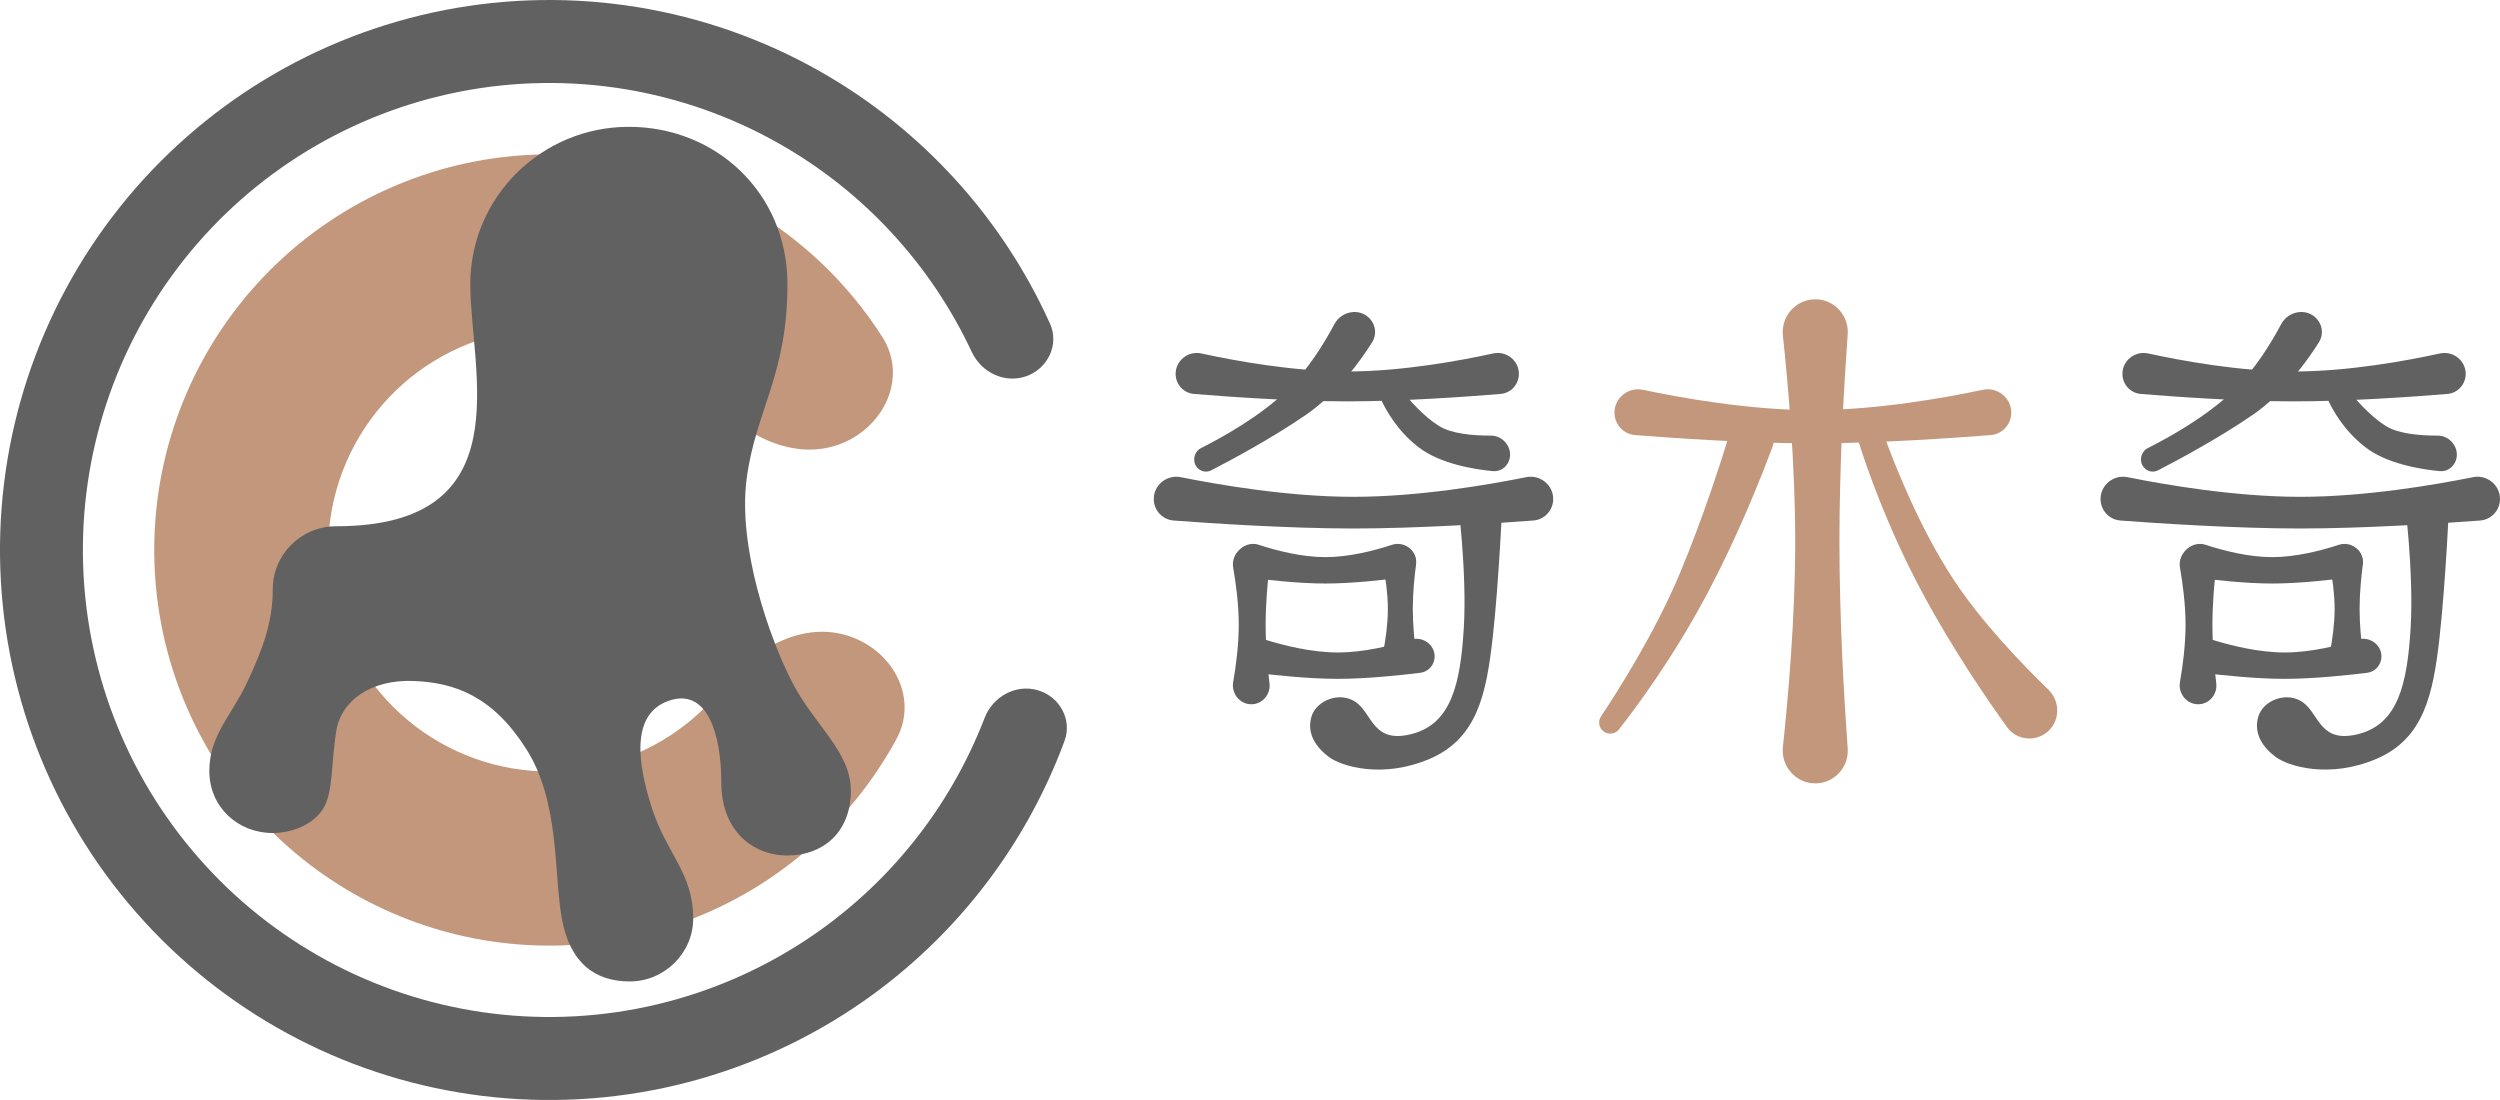
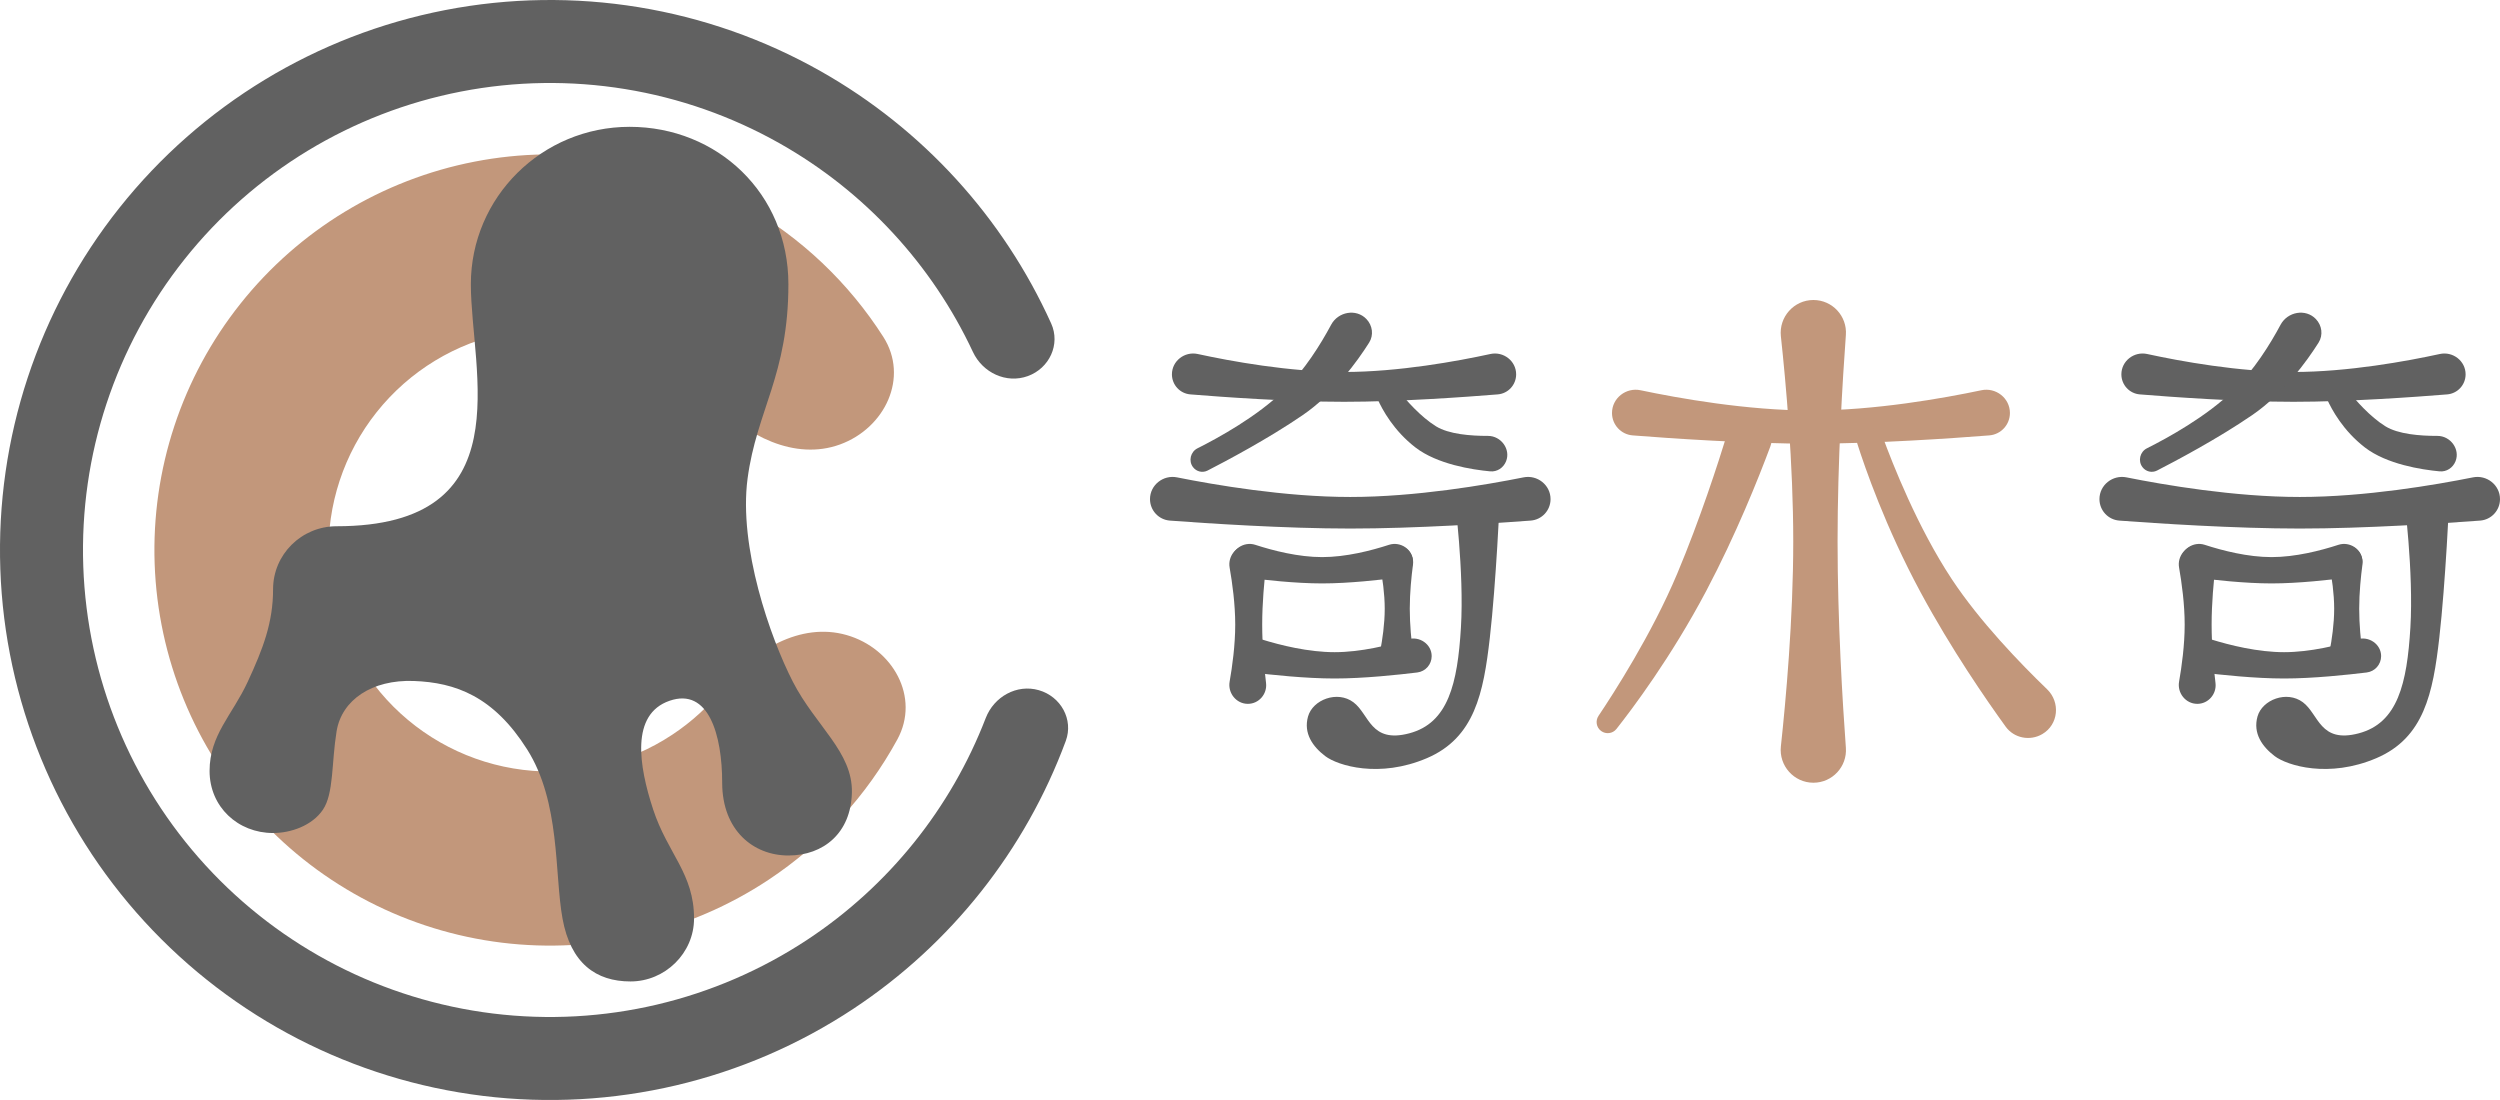
<svg xmlns="http://www.w3.org/2000/svg" width="100" height="44" viewBox="0 0 100 44" fill="none">
-   <path d="M64.579 16.503C64.579 15.91 65.139 15.469 65.719 15.592C67.218 15.91 69.963 16.405 72.515 16.405C75.068 16.405 77.812 15.91 79.312 15.592C79.892 15.469 80.451 15.91 80.451 16.503C80.451 16.974 80.095 17.366 79.626 17.403C78.176 17.517 75.081 17.735 72.515 17.735C69.95 17.735 66.855 17.517 65.405 17.403C64.936 17.366 64.579 16.974 64.579 16.503Z" fill="#C2977B" />
-   <path d="M64.144 29.259C63.953 29.117 63.909 28.85 64.043 28.651C64.632 27.77 66.172 25.375 67.189 22.948C68.1 20.772 68.835 18.487 69.182 17.354C69.311 16.934 69.72 16.656 70.16 16.695C70.738 16.747 71.108 17.311 70.907 17.852C70.433 19.126 69.536 21.381 68.347 23.637C66.938 26.314 65.373 28.397 64.756 29.178C64.607 29.367 64.335 29.401 64.144 29.259Z" fill="#C2977B" />
-   <path d="M74.634 17.134C74.921 17.002 75.264 17.148 75.371 17.443C75.772 18.548 76.767 21.09 78.132 23.168C79.245 24.863 80.862 26.547 81.933 27.584C82.474 28.109 82.389 29.005 81.742 29.385C81.251 29.673 80.616 29.55 80.284 29.087C79.509 28.013 78.111 25.978 76.889 23.698C75.484 21.078 74.659 18.668 74.362 17.73C74.287 17.491 74.404 17.239 74.634 17.134Z" fill="#C2977B" />
-   <path d="M71.316 13.428C71.233 12.655 71.835 11.972 72.612 11.972C73.368 11.972 73.963 12.619 73.908 13.374C73.777 15.171 73.577 18.44 73.577 21.654C73.577 24.868 73.777 28.137 73.908 29.934C73.963 30.688 73.368 31.335 72.612 31.335C71.835 31.335 71.233 30.653 71.316 29.88C71.512 28.049 71.809 24.769 71.809 21.654C71.809 18.538 71.512 15.258 71.316 13.428Z" fill="#C2977B" />
-   <path d="M47.025 14.954C47.025 14.419 47.532 14.024 48.053 14.138C49.359 14.424 51.706 14.859 53.891 14.859C56.075 14.859 58.422 14.424 59.728 14.138C60.25 14.024 60.756 14.419 60.756 14.954C60.756 15.374 60.438 15.724 60.02 15.758C58.757 15.862 56.097 16.055 53.891 16.055C51.684 16.055 49.025 15.862 47.761 15.758C47.343 15.724 47.025 15.374 47.025 14.954Z" fill="#616161" />
-   <path d="M46.151 19.959C46.151 19.395 46.679 18.975 47.231 19.087C48.724 19.388 51.532 19.873 54.139 19.873C56.747 19.873 59.555 19.388 61.048 19.087C61.6 18.975 62.128 19.395 62.128 19.959C62.128 20.411 61.784 20.787 61.334 20.821C59.889 20.929 56.743 21.14 54.139 21.14C51.535 21.14 48.39 20.929 46.946 20.821C46.495 20.787 46.151 20.411 46.151 19.959Z" fill="#616161" />
-   <path d="M49.646 26.256C49.646 25.776 50.138 25.441 50.595 25.583C51.357 25.821 52.47 26.099 53.516 26.099C54.562 26.099 55.675 25.821 56.438 25.583C56.895 25.441 57.386 25.776 57.386 26.256C57.386 26.589 57.142 26.872 56.812 26.912C56.052 27.006 54.674 27.154 53.516 27.154C52.359 27.154 50.981 27.006 50.221 26.912C49.89 26.872 49.646 26.589 49.646 26.256Z" fill="#616161" />
-   <path d="M49.397 22.456C49.397 21.976 49.895 21.643 50.351 21.792C51.062 22.025 52.068 22.285 53.017 22.285C53.965 22.285 54.972 22.025 55.682 21.792C56.138 21.643 56.637 21.976 56.637 22.456C56.637 22.782 56.4 23.059 56.077 23.102C55.361 23.196 54.088 23.341 53.017 23.341C51.946 23.341 50.672 23.196 49.957 23.102C49.633 23.059 49.397 22.782 49.397 22.456Z" fill="#616161" />
-   <path d="M47.866 18.676C47.678 18.427 47.768 18.061 48.045 17.921C48.864 17.509 50.424 16.649 51.498 15.592C52.319 14.784 52.96 13.748 53.375 12.966C53.654 12.44 54.377 12.307 54.784 12.736C55.028 12.993 55.08 13.38 54.891 13.682C54.439 14.402 53.503 15.72 52.245 16.588C50.859 17.543 49.163 18.445 48.447 18.814C48.246 18.917 48.003 18.858 47.866 18.676Z" fill="#616161" />
-   <path d="M58.298 19.889C58.298 19.889 58.687 22.876 58.552 25.118C58.417 27.36 58.048 28.941 56.493 29.354C54.937 29.768 54.905 28.59 54.264 28.108C53.624 27.626 52.642 28.005 52.454 28.68C52.267 29.354 52.642 29.887 53.141 30.269C53.64 30.65 55.297 31.166 57.197 30.35C59.097 29.533 59.454 27.739 59.706 25.523C59.958 23.307 60.108 19.889 60.108 19.889L58.298 19.889Z" fill="#616161" />
-   <path d="M55.349 15.465C55.551 15.298 55.853 15.341 56.016 15.549C56.352 15.978 56.938 16.653 57.561 17.04C58.066 17.354 58.929 17.426 59.634 17.424C60.151 17.422 60.547 17.956 60.354 18.441C60.25 18.703 59.997 18.872 59.719 18.846C59.001 18.778 57.61 18.563 56.737 17.885C55.873 17.215 55.419 16.376 55.227 15.945C55.152 15.775 55.207 15.582 55.349 15.465Z" fill="#616161" />
-   <path d="M49.327 22.705C49.248 22.25 49.592 21.816 50.054 21.816C50.494 21.816 50.832 22.211 50.78 22.648C50.706 23.261 50.626 24.133 50.626 24.993C50.626 25.853 50.706 26.726 50.78 27.338C50.832 27.775 50.494 28.171 50.054 28.171C49.592 28.171 49.248 27.737 49.327 27.282C49.434 26.666 49.55 25.812 49.55 24.993C49.55 24.174 49.434 23.321 49.327 22.705Z" fill="#616161" />
-   <path d="M55.329 22.641C55.248 22.224 55.561 21.816 55.986 21.816C56.388 21.816 56.695 22.183 56.642 22.582C56.578 23.065 56.512 23.715 56.512 24.358C56.512 25 56.578 25.651 56.642 26.133C56.695 26.532 56.388 26.9 55.986 26.9C55.561 26.9 55.248 26.492 55.329 26.074C55.422 25.593 55.514 24.963 55.514 24.358C55.514 23.752 55.422 23.122 55.329 22.641Z" fill="#616161" />
-   <path d="M84.897 14.954C84.897 14.419 85.403 14.024 85.925 14.138C87.231 14.424 89.578 14.859 91.763 14.859C93.947 14.859 96.294 14.424 97.6 14.138C98.122 14.024 98.628 14.419 98.628 14.954C98.628 15.374 98.31 15.724 97.892 15.758C96.628 15.862 93.969 16.055 91.763 16.055C89.556 16.055 86.897 15.862 85.633 15.758C85.215 15.724 84.897 15.374 84.897 14.954Z" fill="#616161" />
-   <path d="M84.022 19.959C84.022 19.395 84.55 18.975 85.102 19.087C86.596 19.388 89.403 19.873 92.011 19.873C94.619 19.873 97.426 19.388 98.92 19.087C99.472 18.975 100 19.395 100 19.959C100 20.411 99.656 20.787 99.205 20.821C97.761 20.929 94.615 21.14 92.011 21.14C89.407 21.14 86.261 20.929 84.817 20.821C84.367 20.787 84.022 20.411 84.022 19.959Z" fill="#616161" />
-   <path d="M87.518 26.256C87.518 25.776 88.009 25.441 88.467 25.583C89.229 25.821 90.342 26.099 91.388 26.099C92.434 26.099 93.547 25.821 94.309 25.583C94.767 25.441 95.258 25.776 95.258 26.256C95.258 26.589 95.014 26.872 94.684 26.912C93.924 27.006 92.545 27.154 91.388 27.154C90.231 27.154 88.852 27.006 88.092 26.912C87.762 26.872 87.518 26.589 87.518 26.256Z" fill="#616161" />
-   <path d="M87.268 22.456C87.268 21.976 87.767 21.643 88.223 21.792C88.933 22.025 89.94 22.285 90.889 22.285C91.837 22.285 92.844 22.025 93.554 21.792C94.01 21.643 94.509 21.976 94.509 22.456C94.509 22.782 94.272 23.059 93.949 23.102C93.233 23.196 91.96 23.341 90.889 23.341C89.817 23.341 88.544 23.196 87.829 23.102C87.505 23.059 87.268 22.782 87.268 22.456Z" fill="#616161" />
-   <path d="M85.738 18.676C85.549 18.427 85.639 18.061 85.917 17.921C86.736 17.509 88.295 16.649 89.37 15.592C90.191 14.784 90.832 13.748 91.247 12.966C91.526 12.44 92.248 12.307 92.656 12.736C92.9 12.993 92.952 13.38 92.763 13.682C92.311 14.402 91.375 15.72 90.117 16.588C88.731 17.543 87.035 18.445 86.319 18.814C86.118 18.917 85.875 18.858 85.738 18.676Z" fill="#616161" />
-   <path d="M96.171 19.889C96.171 19.889 96.56 22.876 96.425 25.117C96.29 27.359 95.921 28.94 94.365 29.354C92.81 29.767 92.778 28.589 92.137 28.108C91.496 27.626 90.514 28.005 90.327 28.68C90.14 29.354 90.514 29.887 91.013 30.268C91.513 30.65 93.169 31.165 95.07 30.349C96.97 29.533 97.327 27.738 97.579 25.523C97.83 23.307 97.981 19.889 97.981 19.889L96.171 19.889Z" fill="#616161" />
-   <path d="M93.221 15.465C93.422 15.298 93.724 15.341 93.888 15.549C94.224 15.978 94.81 16.653 95.433 17.04C95.938 17.354 96.8 17.426 97.506 17.424C98.022 17.422 98.418 17.956 98.226 18.441C98.121 18.703 97.869 18.872 97.591 18.846C96.873 18.778 95.482 18.563 94.609 17.885C93.745 17.215 93.29 16.376 93.099 15.945C93.024 15.775 93.079 15.582 93.221 15.465Z" fill="#616161" />
-   <path d="M87.199 22.705C87.119 22.25 87.464 21.816 87.925 21.816C88.366 21.816 88.703 22.211 88.651 22.648C88.578 23.261 88.497 24.133 88.497 24.993C88.497 25.853 88.578 26.726 88.651 27.338C88.703 27.775 88.366 28.171 87.925 28.171C87.464 28.171 87.119 27.737 87.199 27.282C87.306 26.666 87.422 25.812 87.422 24.993C87.422 24.174 87.306 23.321 87.199 22.705Z" fill="#616161" />
-   <path d="M93.201 22.641C93.12 22.224 93.433 21.816 93.858 21.816C94.26 21.816 94.566 22.183 94.513 22.582C94.45 23.065 94.384 23.715 94.384 24.358C94.384 25 94.45 25.651 94.513 26.133C94.566 26.532 94.26 26.9 93.858 26.9C93.433 26.9 93.12 26.492 93.201 26.074C93.293 25.593 93.385 24.963 93.385 24.358C93.385 23.752 93.293 23.122 93.201 22.641Z" fill="#616161" />
-   <path d="M41.066 15.043C41.925 14.729 42.375 13.775 41.998 12.941C40.083 8.698 36.866 5.159 32.794 2.852C28.24 0.273 22.917 -0.595 17.781 0.404C12.645 1.404 8.034 4.205 4.777 8.305C1.52 12.404 -0.169 17.533 0.013 22.768C0.196 28.003 2.238 33.001 5.773 36.863C9.308 40.725 14.103 43.198 19.296 43.836C24.489 44.474 29.739 43.237 34.102 40.346C38.003 37.76 40.966 34.005 42.581 29.638C42.898 28.78 42.383 27.859 41.504 27.607C40.623 27.354 39.711 27.867 39.382 28.722C37.993 32.328 35.514 35.429 32.272 37.577C28.567 40.032 24.109 41.083 19.7 40.541C15.29 39.999 11.219 37.9 8.218 34.62C5.216 31.341 3.482 27.097 3.327 22.652C3.172 18.207 4.606 13.852 7.372 10.371C10.137 6.89 14.053 4.512 18.414 3.663C22.774 2.814 27.295 3.551 31.161 5.742C34.545 7.658 37.234 10.578 38.871 14.079C39.259 14.909 40.205 15.357 41.066 15.043Z" fill="#616161" />
-   <path d="M33.562 17.778C35.365 17.12 36.325 15.095 35.292 13.477C33.912 11.316 32.018 9.507 29.758 8.227C26.482 6.372 22.653 5.747 18.959 6.466C15.265 7.185 11.948 9.2 9.605 12.149C7.262 15.098 6.047 18.787 6.179 22.552C6.31 26.318 7.779 29.913 10.322 32.691C12.864 35.469 16.313 37.247 20.049 37.707C23.784 38.166 27.56 37.276 30.699 35.196C32.864 33.761 34.627 31.825 35.853 29.572C36.772 27.886 35.673 25.933 33.827 25.403C31.98 24.872 30.095 26.013 28.899 27.517C28.326 28.239 27.639 28.872 26.859 29.388C25.102 30.553 22.988 31.051 20.896 30.794C18.805 30.537 16.874 29.541 15.45 27.986C14.027 26.43 13.204 24.418 13.131 22.309C13.057 20.201 13.738 18.136 15.049 16.485C16.361 14.834 18.218 13.705 20.286 13.303C22.355 12.9 24.499 13.25 26.332 14.289C27.146 14.749 27.875 15.333 28.497 16.012C29.796 17.429 31.755 18.436 33.562 17.778Z" fill="#C2977B" />
-   <path d="M25.191 39.258C26.569 39.258 27.728 38.13 27.728 36.739C27.728 34.94 26.677 34.148 26.097 32.385C25.517 30.622 25.191 28.571 26.75 28.031C28.308 27.491 28.852 29.398 28.852 31.305C28.852 33.213 30.097 34.22 31.498 34.22C32.899 34.22 33.999 33.321 34.035 31.701C34.072 30.082 32.586 29.038 31.679 27.275C30.773 25.512 29.505 21.878 29.867 19.143C30.229 16.408 31.498 15.005 31.498 11.37C31.498 7.736 28.658 5.073 25.155 5.073C21.652 5.073 18.812 7.892 18.812 11.37C18.812 14.848 20.914 21.05 13.447 21.05C12.046 21.05 10.91 22.178 10.91 23.569C10.91 24.9 10.511 25.944 9.895 27.275C9.279 28.607 8.373 29.398 8.373 30.838C8.373 32.277 9.508 33.321 10.91 33.321C11.609 33.321 12.468 33.033 12.903 32.385C13.338 31.737 13.242 30.514 13.447 29.254C13.652 27.995 14.861 27.179 16.528 27.239C18.195 27.299 19.718 27.851 21.059 29.974C22.4 32.097 22.146 34.94 22.473 36.739C22.799 38.538 23.814 39.258 25.191 39.258Z" fill="#616161" />
+   <path d="M64.48 16.519C64.48 15.926 65.041 15.487 65.623 15.61C67.127 15.927 69.879 16.42 72.439 16.42C74.998 16.42 77.75 15.927 79.254 15.61C79.836 15.487 80.397 15.926 80.397 16.519C80.397 16.988 80.039 17.379 79.569 17.416C78.115 17.53 75.011 17.747 72.439 17.747C69.866 17.747 66.762 17.53 65.308 17.416C64.838 17.379 64.48 16.988 64.48 16.519Z" fill="#C2977B" />
+   <path d="M64.044 29.239C63.852 29.097 63.808 28.831 63.942 28.632C64.532 27.753 66.074 25.364 67.09 22.943C68.002 20.772 68.737 18.493 69.084 17.362C69.213 16.943 69.623 16.666 70.064 16.705C70.642 16.757 71.014 17.32 70.813 17.86C70.339 19.132 69.441 21.381 68.252 23.632C66.841 26.302 65.274 28.379 64.657 29.159C64.508 29.348 64.236 29.381 64.044 29.239Z" fill="#C2977B" />
+   <path d="M74.563 17.147C74.851 17.016 75.195 17.162 75.302 17.455C75.704 18.558 76.702 21.092 78.071 23.165C79.187 24.854 80.808 26.534 81.882 27.569C82.425 28.092 82.34 28.985 81.691 29.364C81.199 29.652 80.562 29.528 80.228 29.068C79.452 27.996 78.05 25.967 76.824 23.693C75.416 21.081 74.588 18.677 74.291 17.742C74.215 17.503 74.332 17.252 74.563 17.147Z" fill="#C2977B" />
+   <path d="M71.235 13.452C71.152 12.681 71.757 12 72.536 12C73.294 12 73.89 12.645 73.835 13.398C73.704 15.19 73.503 18.45 73.503 21.655C73.503 24.859 73.704 28.119 73.835 29.912C73.89 30.664 73.294 31.309 72.536 31.309C71.757 31.309 71.152 30.628 71.235 29.857C71.432 28.032 71.73 24.761 71.73 21.655C71.73 18.548 71.432 15.277 71.235 13.452Z" fill="#C2977B" />
+   <path d="M46.877 14.973C46.877 14.44 47.385 14.046 47.908 14.16C49.218 14.445 51.571 14.879 53.762 14.879C55.952 14.879 58.306 14.445 59.616 14.16C60.139 14.046 60.646 14.44 60.646 14.973C60.646 15.392 60.328 15.742 59.908 15.776C58.641 15.879 55.974 16.072 53.762 16.072C51.549 16.072 48.882 15.879 47.615 15.776C47.196 15.742 46.877 15.392 46.877 14.973Z" fill="#616161" />
+   <path d="M46 19.964C46 19.402 46.53 18.983 47.083 19.095C48.581 19.395 51.396 19.879 54.011 19.879C56.626 19.879 59.441 19.395 60.939 19.095C61.493 18.983 62.022 19.402 62.022 19.964C62.022 20.415 61.677 20.79 61.225 20.824C59.777 20.932 56.623 21.142 54.011 21.142C51.4 21.142 48.245 20.932 46.797 20.824C46.345 20.79 46 20.415 46 19.964Z" fill="#616161" />
+   <path d="M49.505 26.244C49.505 25.766 49.998 25.431 50.457 25.573C51.221 25.811 52.337 26.087 53.386 26.087C54.435 26.087 55.551 25.811 56.316 25.573C56.774 25.431 57.267 25.766 57.267 26.244C57.267 26.576 57.023 26.858 56.691 26.899C55.929 26.992 54.547 27.14 53.386 27.14C52.226 27.14 50.843 26.992 50.081 26.899C49.75 26.858 49.505 26.576 49.505 26.244Z" fill="#616161" />
+   <path d="M49.255 22.454C49.255 21.976 49.755 21.644 50.212 21.793C50.925 22.025 51.934 22.284 52.885 22.284C53.837 22.284 54.846 22.025 55.559 21.793C56.016 21.644 56.516 21.976 56.516 22.454C56.516 22.78 56.278 23.056 55.954 23.099C55.237 23.193 53.96 23.337 52.885 23.337C51.811 23.337 50.534 23.193 49.817 23.099C49.492 23.056 49.255 22.78 49.255 22.454Z" fill="#616161" />
+   <path d="M47.72 18.685C47.531 18.436 47.622 18.071 47.9 17.932C48.721 17.521 50.285 16.663 51.362 15.61C52.186 14.805 52.828 13.77 53.245 12.991C53.524 12.467 54.249 12.334 54.657 12.762C54.902 13.018 54.955 13.404 54.765 13.705C54.312 14.423 53.373 15.737 52.111 16.603C50.722 17.555 49.021 18.454 48.303 18.822C48.101 18.925 47.858 18.867 47.72 18.685Z" fill="#616161" />
+   <path d="M58.181 19.895C58.181 19.895 58.572 22.873 58.437 25.109C58.301 27.344 57.931 28.921 56.371 29.333C54.811 29.746 54.779 28.571 54.136 28.09C53.494 27.61 52.509 27.988 52.321 28.661C52.133 29.333 52.509 29.865 53.01 30.245C53.511 30.626 55.172 31.14 57.077 30.326C58.983 29.512 59.341 27.723 59.593 25.513C59.846 23.303 59.997 19.895 59.997 19.895L58.181 19.895Z" fill="#616161" />
+   <path d="M55.224 15.483C55.426 15.317 55.729 15.36 55.893 15.567C56.23 15.994 56.818 16.668 57.443 17.054C57.949 17.366 58.814 17.438 59.521 17.436C60.039 17.435 60.436 17.968 60.243 18.451C60.139 18.712 59.885 18.881 59.606 18.854C58.886 18.787 57.492 18.572 56.616 17.897C55.75 17.228 55.294 16.392 55.102 15.961C55.026 15.792 55.082 15.6 55.224 15.483Z" fill="#616161" />
+   <path d="M49.185 22.703C49.106 22.249 49.451 21.816 49.914 21.816C50.355 21.816 50.694 22.21 50.642 22.646C50.569 23.257 50.488 24.127 50.488 24.985C50.488 25.843 50.569 26.712 50.642 27.323C50.694 27.759 50.355 28.154 49.914 28.154C49.451 28.154 49.106 27.721 49.185 27.267C49.293 26.652 49.409 25.801 49.409 24.985C49.409 24.168 49.293 23.317 49.185 22.703Z" fill="#616161" />
+   <path d="M55.204 22.639C55.123 22.223 55.437 21.816 55.863 21.816C56.266 21.816 56.573 22.182 56.52 22.581C56.456 23.061 56.391 23.71 56.391 24.351C56.391 24.991 56.456 25.64 56.52 26.121C56.573 26.52 56.266 26.886 55.863 26.886C55.437 26.886 55.123 26.479 55.204 26.063C55.297 25.583 55.389 24.955 55.389 24.351C55.389 23.747 55.297 23.119 55.204 22.639Z" fill="#616161" />
+   <path d="M84.855 14.973C84.855 14.44 85.362 14.046 85.886 14.16C87.195 14.445 89.549 14.879 91.74 14.879C93.93 14.879 96.284 14.445 97.593 14.16C98.117 14.046 98.624 14.44 98.624 14.973C98.624 15.392 98.305 15.742 97.886 15.776C96.619 15.879 93.952 16.072 91.74 16.072C89.527 16.072 86.86 15.879 85.593 15.776C85.174 15.742 84.855 15.392 84.855 14.973Z" fill="#616161" />
+   <path d="M83.978 19.964C83.978 19.402 84.507 18.983 85.061 19.095C86.558 19.395 89.374 19.879 91.989 19.879C94.604 19.879 97.419 19.395 98.917 19.095C99.47 18.983 100 19.402 100 19.964C100 20.415 99.655 20.79 99.203 20.824C97.755 20.932 94.6 21.142 91.989 21.142C89.377 21.142 86.223 20.932 84.775 20.824C84.323 20.79 83.978 20.415 83.978 19.964Z" fill="#616161" />
+   <path d="M87.483 26.244C87.483 25.766 87.976 25.431 88.434 25.573C89.199 25.811 90.315 26.087 91.364 26.087C92.413 26.087 93.529 25.811 94.293 25.573C94.752 25.431 95.245 25.766 95.245 26.244C95.245 26.576 95 26.858 94.669 26.899C93.907 26.992 92.525 27.14 91.364 27.14C90.203 27.14 88.821 26.992 88.059 26.899C87.728 26.858 87.483 26.576 87.483 26.244Z" fill="#616161" />
+   <path d="M87.233 22.454C87.233 21.976 87.733 21.644 88.19 21.793C88.903 22.025 89.912 22.284 90.863 22.284C91.814 22.284 92.824 22.025 93.536 21.793C93.993 21.644 94.494 21.976 94.494 22.454C94.494 22.78 94.256 23.056 93.932 23.099C93.214 23.193 91.937 23.337 90.863 23.337C89.789 23.337 88.512 23.193 87.794 23.099C87.47 23.056 87.233 22.78 87.233 22.454Z" fill="#616161" />
+   <path d="M85.698 18.685C85.509 18.436 85.599 18.071 85.877 17.932C86.699 17.521 88.263 16.663 89.34 15.61C90.163 14.805 90.806 13.77 91.222 12.991C91.502 12.467 92.227 12.334 92.635 12.762C92.88 13.018 92.932 13.404 92.743 13.705C92.289 14.423 91.351 15.737 90.089 16.603C88.7 17.555 86.999 18.454 86.281 18.822C86.079 18.925 85.835 18.867 85.698 18.685Z" fill="#616161" />
+   <path d="M96.16 19.895C96.16 19.895 96.551 22.873 96.415 25.109C96.28 27.344 95.909 28.921 94.35 29.333C92.79 29.746 92.757 28.571 92.115 28.09C91.473 27.61 90.488 27.988 90.3 28.661C90.112 29.333 90.488 29.865 90.988 30.245C91.489 30.625 93.15 31.14 95.056 30.326C96.962 29.512 97.32 27.722 97.572 25.513C97.824 23.303 97.976 19.895 97.976 19.895L96.16 19.895Z" fill="#616161" />
+   <path d="M93.202 15.483C93.404 15.317 93.707 15.36 93.871 15.567C94.208 15.994 94.796 16.668 95.42 17.054C95.927 17.366 96.791 17.438 97.499 17.436C98.017 17.435 98.414 17.968 98.221 18.451C98.116 18.712 97.863 18.881 97.584 18.854C96.864 18.787 95.469 18.572 94.594 17.897C93.728 17.228 93.272 16.392 93.08 15.961C93.004 15.792 93.06 15.6 93.202 15.483Z" fill="#616161" />
+   <path d="M87.163 22.703C87.083 22.249 87.429 21.816 87.892 21.816C88.333 21.816 88.672 22.21 88.62 22.646C88.546 23.257 88.465 24.127 88.465 24.985C88.465 25.843 88.546 26.712 88.62 27.323C88.672 27.759 88.333 28.154 87.892 28.154C87.429 28.154 87.083 27.721 87.163 27.267C87.271 26.652 87.387 25.801 87.387 24.985C87.387 24.168 87.271 23.317 87.163 22.703Z" fill="#616161" />
+   <path d="M93.182 22.639C93.101 22.223 93.415 21.816 93.841 21.816C94.244 21.816 94.551 22.182 94.498 22.581C94.434 23.061 94.368 23.71 94.368 24.351C94.368 24.991 94.434 25.64 94.498 26.121C94.551 26.52 94.244 26.886 93.841 26.886C93.415 26.886 93.101 26.479 93.182 26.063C93.275 25.583 93.367 24.955 93.367 24.351C93.367 23.747 93.275 23.119 93.182 22.639Z" fill="#616161" />
+   <path d="M41.114 15.043C41.975 14.73 42.425 13.774 42.047 12.939C40.13 8.697 36.909 5.158 32.833 2.852C28.274 0.273 22.944 -0.595 17.802 0.404C12.66 1.404 8.044 4.205 4.783 8.305C1.522 12.404 -0.169 17.533 0.013 22.768C0.196 28.003 2.241 33.001 5.78 36.863C9.319 40.725 14.12 43.198 19.319 43.836C24.518 44.474 29.774 43.237 34.143 40.346C38.048 37.761 41.014 34.006 42.63 29.641C42.949 28.781 42.433 27.859 41.552 27.607V27.607C40.671 27.354 39.759 27.867 39.429 28.722C38.038 32.328 35.556 35.429 32.31 37.577C28.601 40.032 24.138 41.083 19.723 40.541C15.309 39.999 11.232 37.9 8.227 34.62C5.223 31.341 3.486 27.097 3.331 22.652C3.176 18.207 4.612 13.852 7.381 10.371C10.149 6.89 14.069 4.512 18.436 3.663C22.802 2.814 27.327 3.551 31.199 5.742C34.586 7.658 37.279 10.578 38.917 14.078C39.306 14.909 40.252 15.357 41.114 15.043V15.043Z" fill="#616161" />
+   <path d="M33.599 17.779C35.406 17.121 36.368 15.092 35.331 13.472C33.95 11.313 32.055 9.506 29.794 8.227C26.514 6.372 22.68 5.747 18.982 6.466C15.283 7.185 11.962 9.2 9.617 12.149C7.271 15.098 6.055 18.787 6.186 22.552C6.318 26.318 7.788 29.913 10.334 32.691C12.88 35.469 16.333 37.247 20.073 37.707C23.812 38.166 27.593 37.276 30.735 35.196C32.902 33.762 34.666 31.828 35.894 29.577C36.815 27.889 35.714 25.932 33.865 25.402V25.402C32.017 24.872 30.131 26.013 28.933 27.518C28.359 28.239 27.672 28.872 26.891 29.388C25.132 30.553 23.015 31.051 20.921 30.794C18.828 30.537 16.894 29.541 15.469 27.986C14.044 26.43 13.22 24.418 13.146 22.309C13.073 20.201 13.754 18.136 15.067 16.485C16.381 14.834 18.24 13.705 20.311 13.303C22.381 12.9 24.528 13.25 26.364 14.289C27.179 14.749 27.909 15.333 28.531 16.012C29.831 17.43 31.792 18.436 33.599 17.779V17.779Z" fill="#C2977B" />
+   <path d="M25.221 39.258C26.6 39.258 27.762 38.13 27.762 36.739C27.762 34.94 26.709 34.148 26.128 32.385C25.548 30.622 25.221 28.571 26.782 28.031C28.342 27.491 28.887 29.398 28.887 31.305C28.887 33.213 30.133 34.22 31.536 34.22C32.939 34.22 34.04 33.321 34.076 31.701C34.112 30.082 32.624 29.038 31.717 27.275C30.81 25.512 29.54 21.878 29.903 19.143C30.266 16.408 31.536 15.005 31.536 11.37C31.536 7.736 28.692 5.073 25.185 5.073C21.677 5.073 18.834 7.892 18.834 11.37C18.834 14.848 20.939 21.05 13.463 21.05C12.06 21.05 10.923 22.178 10.923 23.569C10.923 24.9 10.524 25.944 9.907 27.275C9.29 28.607 8.383 29.398 8.383 30.838C8.383 32.277 9.52 33.321 10.923 33.321C11.623 33.321 12.483 33.033 12.919 32.385C13.354 31.737 13.258 30.514 13.463 29.254C13.668 27.995 14.879 27.179 16.548 27.239C18.217 27.299 19.741 27.851 21.084 29.974C22.427 32.097 22.173 34.94 22.5 36.739C22.826 38.538 23.842 39.258 25.221 39.258Z" fill="#616161" />
</svg>
